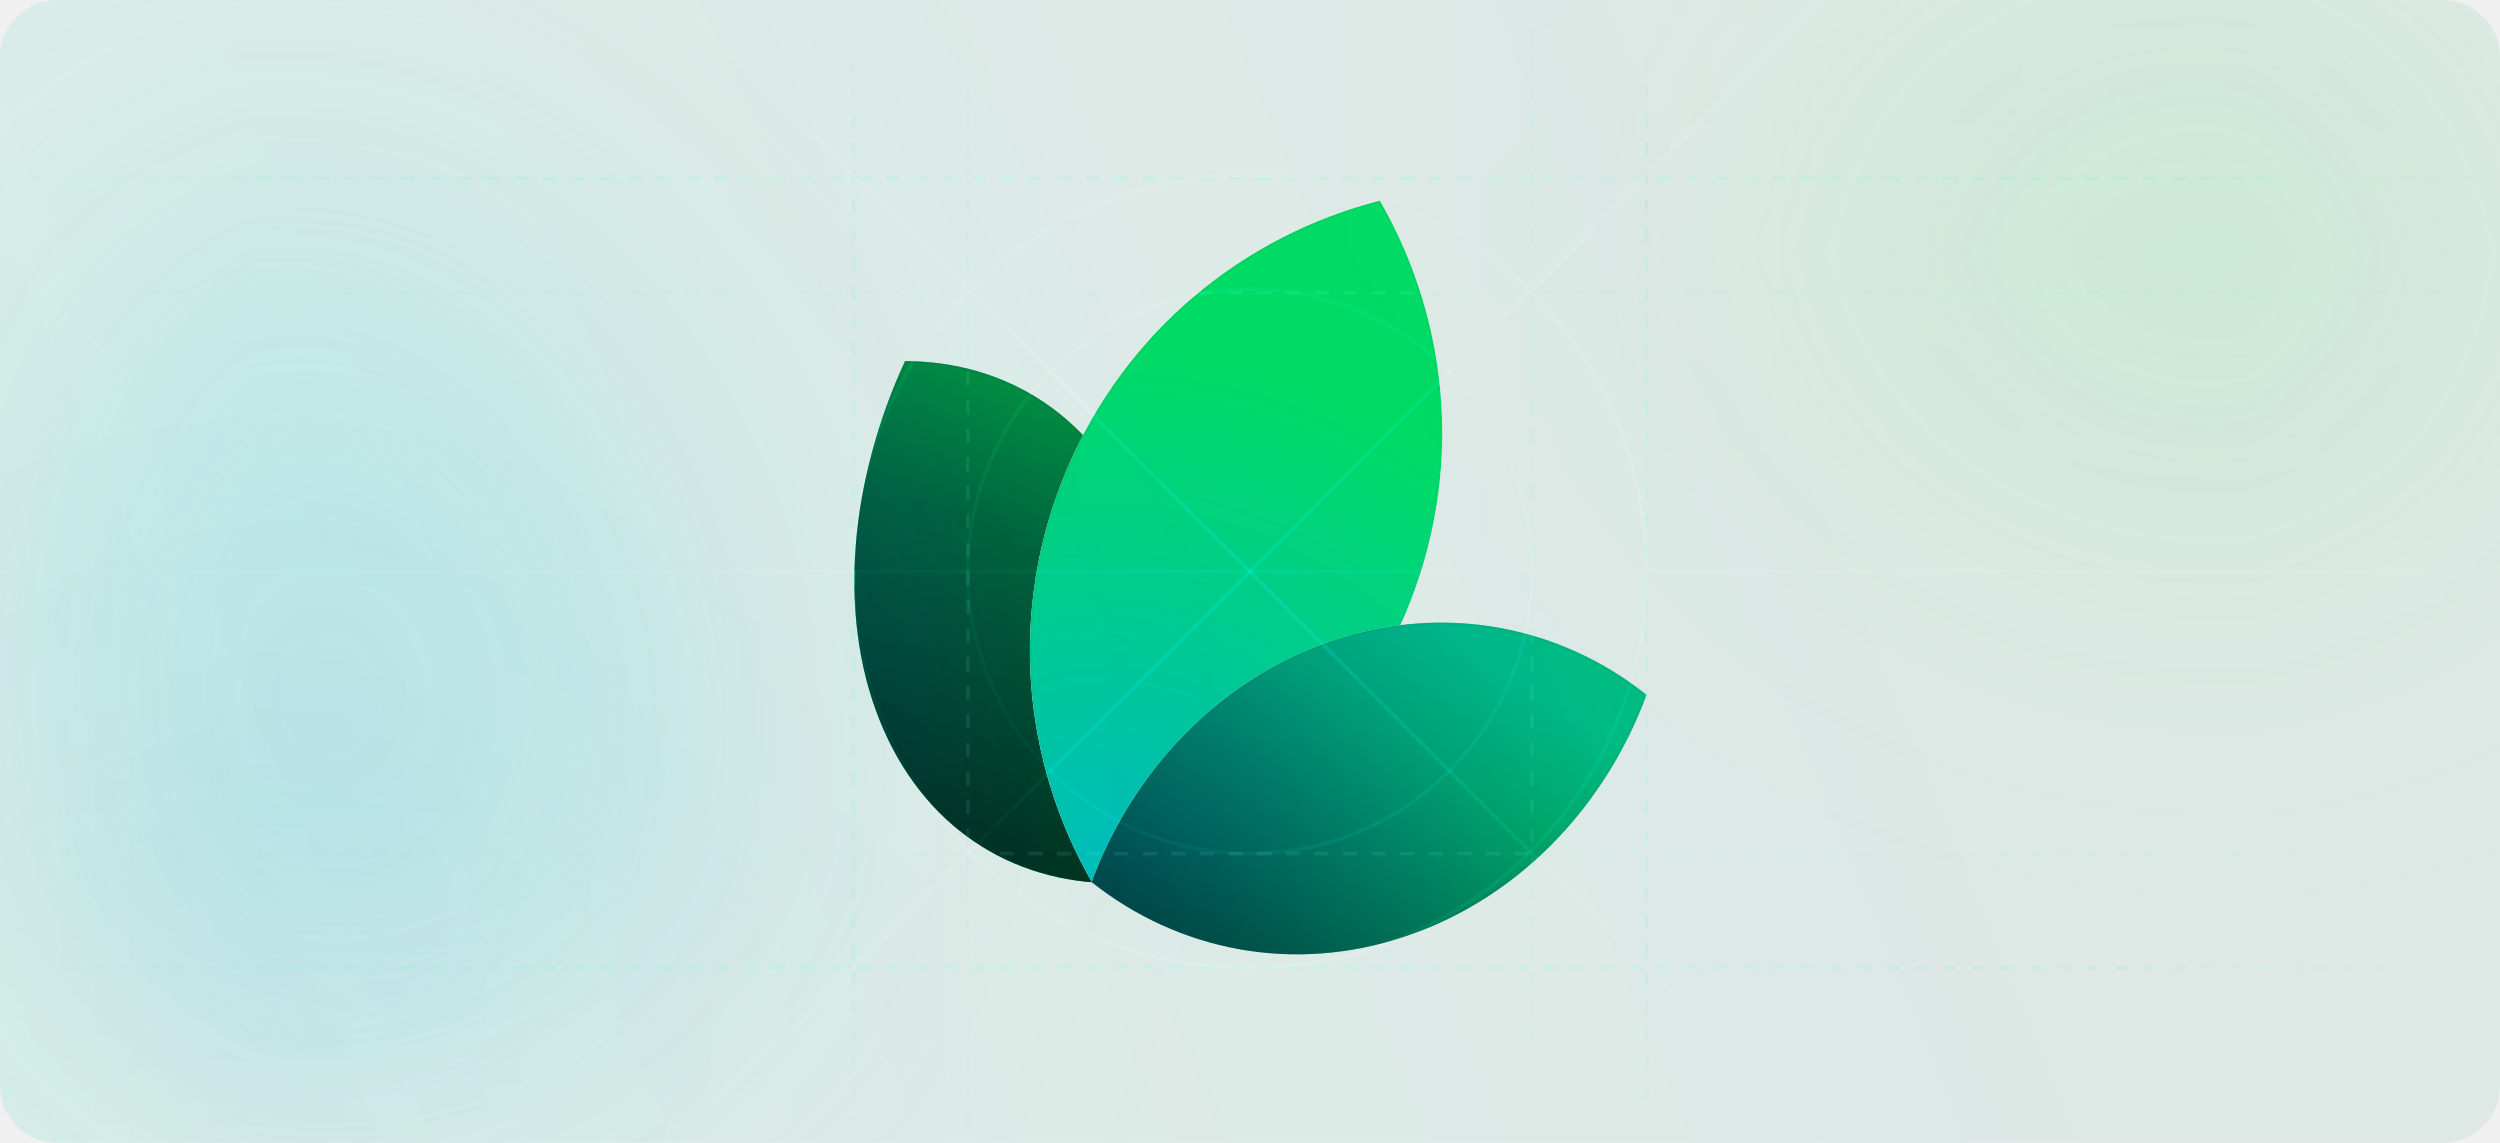
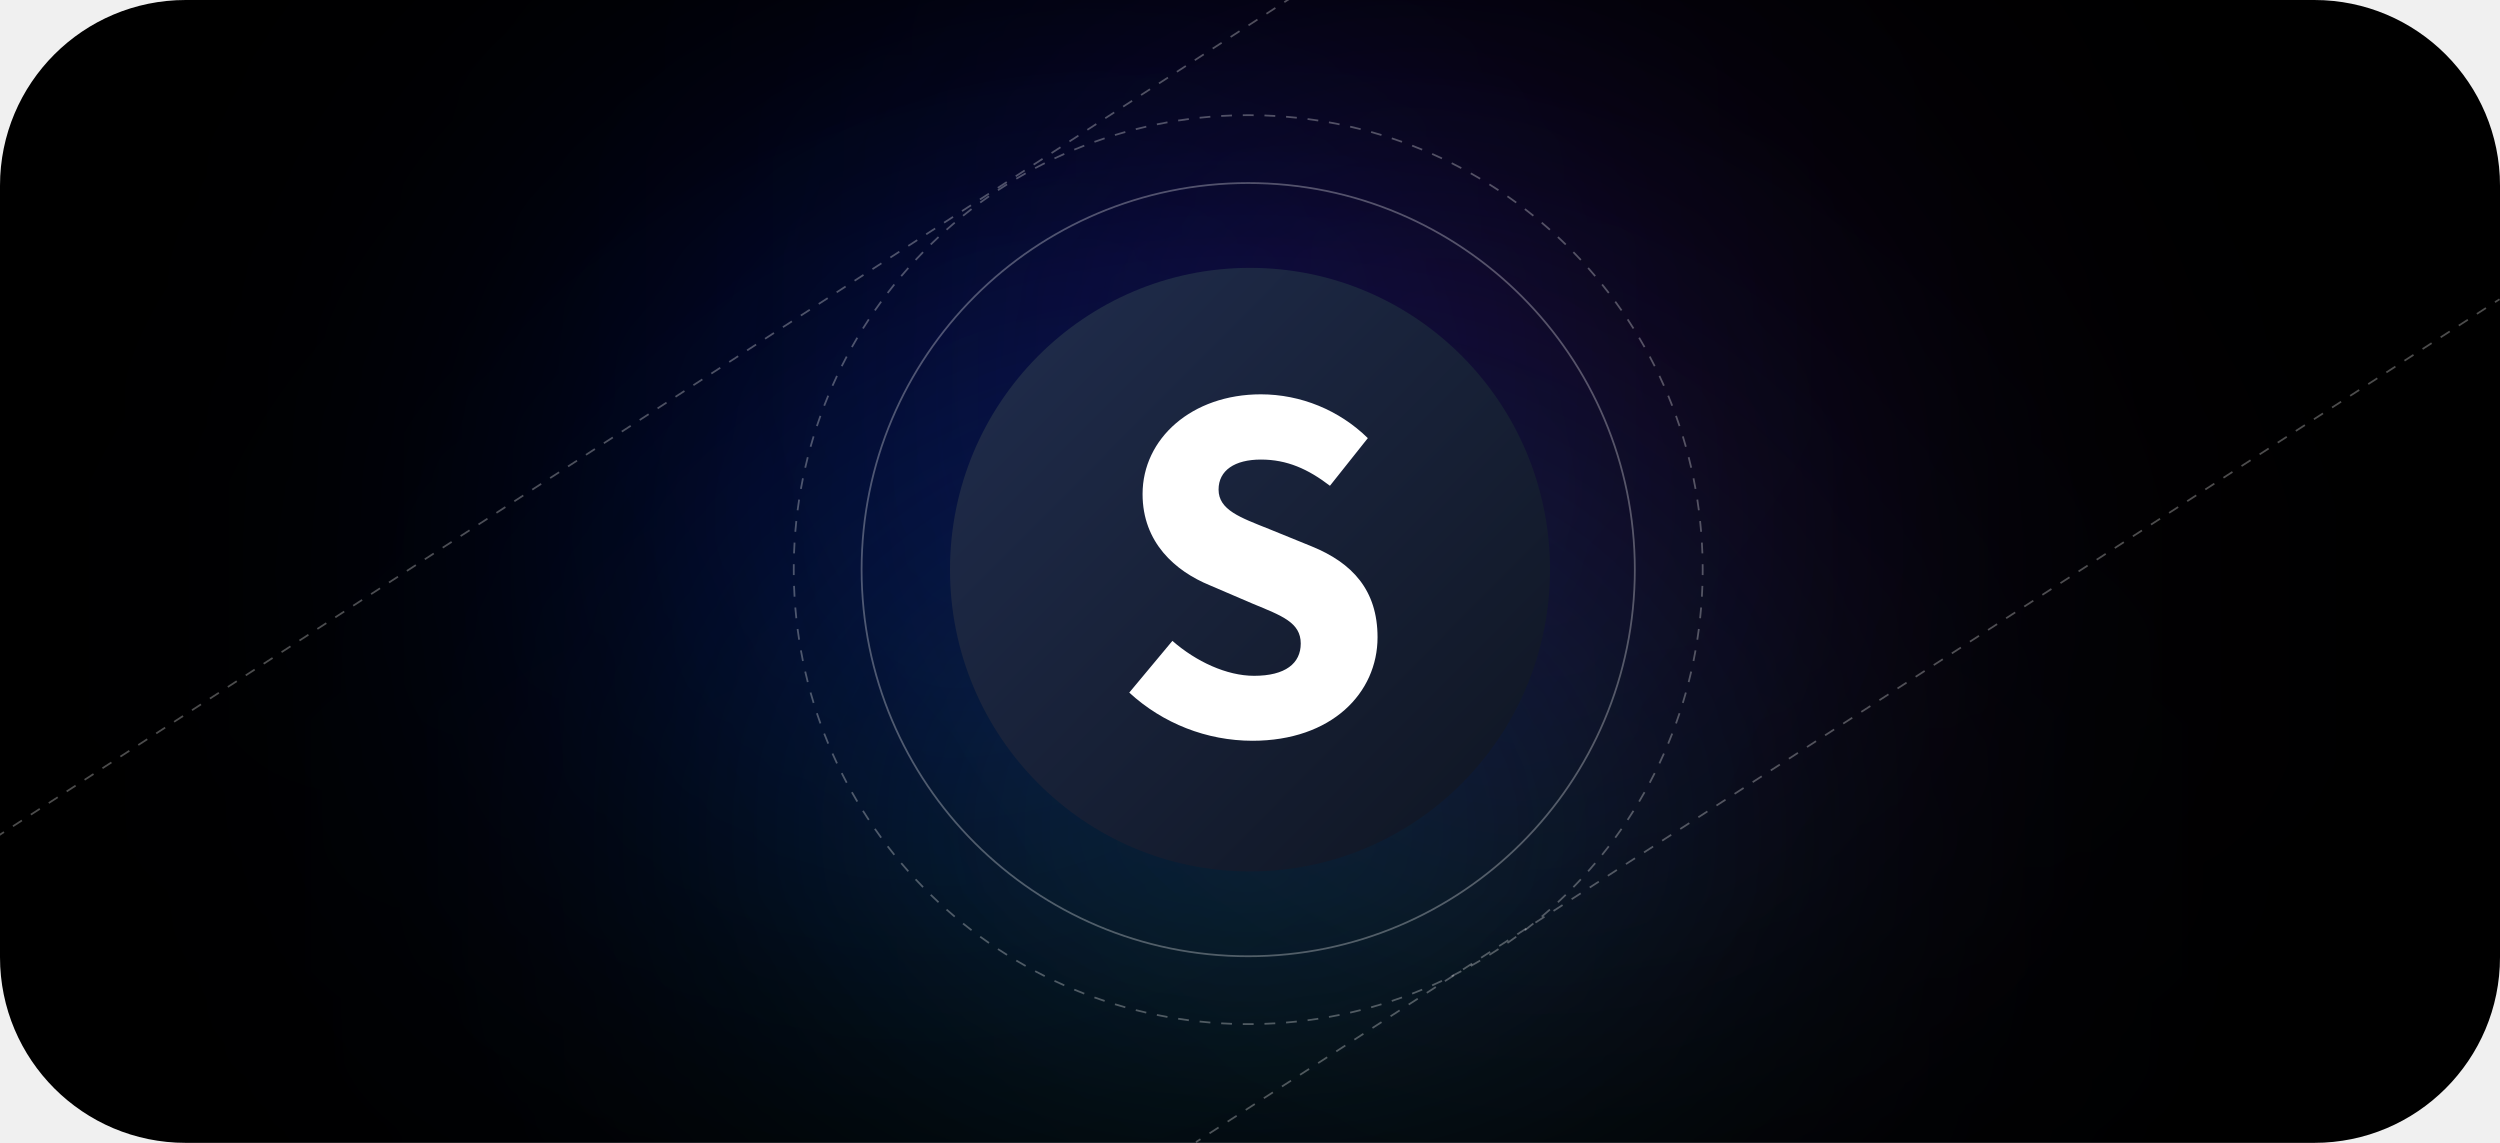
<svg xmlns="http://www.w3.org/2000/svg" width="700" height="320" viewBox="0 0 700 320" fill="none">
-   <g clip-path="url(#clip0_2862_30)">
-     <rect width="700" height="320" rx="16" fill="url(#paint0_linear_2862_30)" />
-     <path d="M311.889 247.3C283.097 247.215 258.226 231.466 246.292 201.629C234.357 171.793 238.02 134.523 253.414 101.112C282.206 101.197 307.077 116.945 319.011 146.782C330.946 176.619 327.283 213.888 311.889 247.3Z" fill="white" />
-     <path d="M311.889 247.3C283.097 247.215 258.226 231.466 246.292 201.629C234.357 171.793 238.02 134.523 253.414 101.112C282.206 101.197 307.077 116.945 319.011 146.782C330.946 176.619 327.283 213.888 311.889 247.3Z" fill="url(#paint1_radial_2862_30)" />
-     <path d="M311.889 247.3C283.097 247.215 258.226 231.466 246.292 201.629C234.357 171.793 238.02 134.523 253.414 101.112C282.206 101.197 307.077 116.945 319.011 146.782C330.946 176.619 327.283 213.888 311.889 247.3Z" fill="black" fill-opacity="0.5" style="mix-blend-mode:hard-light" />
-     <path d="M311.889 247.3C283.097 247.215 258.226 231.466 246.292 201.629C234.357 171.793 238.02 134.523 253.414 101.112C282.206 101.197 307.077 116.945 319.011 146.782C330.946 176.619 327.283 213.888 311.889 247.3Z" fill="url(#paint2_linear_2862_30)" fill-opacity="0.5" style="mix-blend-mode:hard-light" />
-     <path d="M311.72 247.034C283.108 246.887 258.409 231.208 246.538 201.531C234.656 171.825 238.271 134.702 253.583 101.377C282.195 101.524 306.894 117.203 318.765 146.88C330.647 176.586 327.031 213.709 311.72 247.034Z" stroke="url(#paint3_linear_2862_30)" stroke-opacity="0.05" stroke-width="0.531" />
-     <path d="M305.839 247.174C343.92 237.419 377.154 210.619 393.585 171.64C410.017 132.661 405.98 90.199 386.347 56.193C348.266 65.948 315.032 92.749 298.601 131.728C282.169 170.706 286.206 213.168 305.839 247.174Z" fill="white" />
-     <path d="M305.839 247.174C343.92 237.419 377.154 210.619 393.585 171.64C410.017 132.661 405.98 90.199 386.347 56.193C348.266 65.948 315.032 92.749 298.601 131.728C282.169 170.706 286.206 213.168 305.839 247.174Z" fill="url(#paint4_radial_2862_30)" />
-     <path d="M393.341 171.537C376.971 210.369 343.89 237.091 305.969 246.867C286.462 212.959 282.476 170.663 298.845 131.831C315.215 92.998 348.295 66.276 386.217 56.5C405.724 90.408 409.71 132.704 393.341 171.537Z" stroke="url(#paint5_linear_2862_30)" stroke-opacity="0.05" stroke-width="0.531" />
-     <path d="M305.686 246.995C329.749 266.114 361.965 272.832 393.67 262.129C425.376 251.426 449.499 225.691 461.03 194.556C436.967 175.437 404.751 168.719 373.045 179.422C341.34 190.125 317.217 215.86 305.686 246.995Z" fill="white" />
-     <path d="M305.686 246.995C329.749 266.114 361.965 272.832 393.67 262.129C425.376 251.426 449.499 225.691 461.03 194.556C436.967 175.437 404.751 168.719 373.045 179.422C341.34 190.125 317.217 215.86 305.686 246.995Z" fill="url(#paint6_radial_2862_30)" />
-     <path d="M305.686 246.995C329.749 266.114 361.965 272.832 393.67 262.129C425.376 251.426 449.499 225.691 461.03 194.556C436.967 175.437 404.751 168.719 373.045 179.422C341.34 190.125 317.217 215.86 305.686 246.995Z" fill="black" fill-opacity="0.2" style="mix-blend-mode:hard-light" />
-     <path d="M305.686 246.995C329.749 266.114 361.965 272.832 393.67 262.129C425.376 251.426 449.499 225.691 461.03 194.556C436.967 175.437 404.751 168.719 373.045 179.422C341.34 190.125 317.217 215.86 305.686 246.995Z" fill="url(#paint7_linear_2862_30)" fill-opacity="0.5" style="mix-blend-mode:hard-light" />
-     <path d="M393.586 261.878C362.034 272.529 329.98 265.88 306.002 246.907C317.534 215.919 341.57 190.327 373.13 179.673C404.681 169.023 436.735 175.671 460.714 194.644C449.181 225.632 425.145 251.224 393.586 261.878Z" stroke="url(#paint8_linear_2862_30)" stroke-opacity="0.05" stroke-width="0.531" />
-     <g opacity="0.8" filter="url(#filter0_f_2862_30)">
-       <circle cx="660" cy="-60" r="160" fill="#18E244" fill-opacity="0.4" />
-     </g>
-     <g opacity="0.8" filter="url(#filter1_f_2862_30)">
-       <circle cx="20" cy="213" r="160" fill="#18CAE2" fill-opacity="0.33" />
-     </g>
-     <g opacity="0.8" filter="url(#filter2_f_2862_30)">
-       <circle cx="660" cy="480" r="160" fill="#18E2B2" fill-opacity="0.52" />
-     </g>
-     <g opacity="0.8" filter="url(#filter3_f_2862_30)">
-       <circle cx="20" cy="413" r="160" fill="#4018E2" fill-opacity="0.22" />
-     </g>
-     <path opacity="0.2" d="M0 50H700" stroke="url(#paint9_radial_2862_30)" stroke-dasharray="4 4" />
-     <path opacity="0.1" d="M0 82H700" stroke="url(#paint10_radial_2862_30)" stroke-dasharray="4 4" />
-     <path opacity="0.2" d="M239 0L239 320" stroke="url(#paint11_radial_2862_30)" stroke-dasharray="4 4" />
-     <path opacity="0.1" d="M271 0L271 320" stroke="url(#paint12_radial_2862_30)" stroke-dasharray="4 4" />
-     <path opacity="0.2" d="M461 0L461 320" stroke="url(#paint13_radial_2862_30)" stroke-dasharray="4 4" />
-     <path opacity="0.1" d="M429 0L429 320" stroke="url(#paint14_radial_2862_30)" stroke-dasharray="4 4" />
-     <path opacity="0.2" d="M0 271H700" stroke="url(#paint15_radial_2862_30)" stroke-dasharray="4 4" />
-     <path opacity="0.1" d="M0 239H700" stroke="url(#paint16_radial_2862_30)" stroke-dasharray="4 4" />
-     <g style="mix-blend-mode:overlay" opacity="0.1">
-       <path d="M0 160H700" stroke="url(#paint17_linear_2862_30)" />
-     </g>
-     <g style="mix-blend-mode:overlay" opacity="0.2">
-       <path d="M511 -1L189 321" stroke="url(#paint18_linear_2862_30)" />
-     </g>
-     <g style="mix-blend-mode:overlay" opacity="0.2">
-       <path d="M511 321L189 -1" stroke="url(#paint19_linear_2862_30)" />
-     </g>
-     <g style="mix-blend-mode:overlay" opacity="0.1">
-       <circle cx="350" cy="160" r="111" stroke="white" />
-     </g>
-     <g style="mix-blend-mode:overlay" opacity="0.1">
-       <circle cx="350" cy="160" r="79" stroke="white" />
-     </g>
+   <path d="M0 52C0 23.281 23.281 -3.8147e-06 52 -3.8147e-06H648C676.719 -3.8147e-06 700 23.281 700 52V268C700 296.719 676.719 320 648 320H52C23.281 320 0 296.719 0 268V52Z" fill="black" />
+   <rect width="31" height="31" transform="translate(400.466 148)" fill="white" />
+   <g filter="url(#filter0_f_205_19)">
+     <path d="M379.207 50.011C404.552 80.286 383.232 139.878 331.586 183.114C279.941 226.35 217.527 236.857 192.182 206.582C166.837 176.307 188.158 116.714 239.803 73.478C291.449 30.242 353.862 19.736 379.207 50.011Z" fill="#0029FF" fill-opacity="0.38" />
  </g>
+   <g filter="url(#filter1_f_205_19)">
+     <path d="M345.616 17.787C381.621 -3.344 440.031 29.316 476.079 90.736C512.127 152.156 512.162 219.077 476.157 240.209C440.152 261.34 381.742 228.68 345.694 167.26C309.646 105.84 309.611 38.919 345.616 17.787Z" fill="#531A9C" fill-opacity="0.34" />
+   </g>
+   <g filter="url(#filter2_f_205_19)">
+     <path d="M471.149 238.464C470.774 278.012 415.78 309.552 348.317 308.911C280.854 308.271 226.469 275.692 226.844 236.145C227.22 196.597 282.214 165.057 349.677 165.698C417.14 166.338 471.525 198.917 471.149 238.464Z" fill="#1EA0B1" fill-opacity="0.32" />
+   </g>
+   <g clip-path="url(#clip0_205_19)">
+     <path d="M434 159.5C434 112.832 396.392 75 350 75C303.608 75 266 112.832 266 159.5C266 206.168 303.608 244 350 244C396.392 244 434 206.168 434 159.5Z" fill="url(#paint0_linear_205_19)" />
+     <path d="M316.192 193.928L328.272 179.442C334.896 185.236 343.472 189.228 351.136 189.228C359.904 189.228 364.208 185.751 364.208 180.182C364.208 174.292 358.912 172.408 350.784 169.044L338.704 163.862C329.104 159.918 319.92 151.935 319.92 138.335C319.92 122.803 333.696 110.41 353.056 110.41C364.24 110.43 374.976 114.829 382.992 122.674L372.384 136.017C366.24 131.333 360.4 128.678 353.056 128.678C345.712 128.678 341.2 131.72 341.2 137.079C341.2 142.809 347.28 144.902 355.408 148.153L367.264 152.981C378.624 157.601 385.712 165.214 385.712 178.444C385.712 193.992 372.912 207.416 350.656 207.416C337.899 207.396 325.608 202.586 316.192 193.928Z" fill="white" />
+   </g>
+   <path fill-rule="evenodd" clip-rule="evenodd" d="M476.991 161.024C476.997 160.517 477 160.009 477 159.5C477 158.991 476.997 158.483 476.991 157.976L476.491 157.982C476.497 158.487 476.5 158.993 476.5 159.5C476.5 160.007 476.497 160.513 476.491 161.018L476.991 161.024ZM476.92 164.059L476.42 164.042C476.385 165.05 476.338 166.056 476.279 167.058L476.778 167.088C476.837 166.081 476.884 165.072 476.92 164.059ZM476.564 170.118L476.066 170.077C475.983 171.082 475.888 172.083 475.782 173.082L476.28 173.134C476.386 172.132 476.481 171.127 476.564 170.118ZM475.922 176.153L475.427 176.088C475.296 177.087 475.154 178.083 475.001 179.075L475.495 179.151C475.649 178.155 475.791 177.156 475.922 176.153ZM474.994 182.15L474.502 182.062C474.324 183.053 474.135 184.041 473.934 185.025L474.424 185.125C474.626 184.137 474.816 183.146 474.994 182.15ZM473.781 188.096L473.293 187.984C473.068 188.966 472.832 189.945 472.584 190.918L473.069 191.041C473.317 190.064 473.555 189.082 473.781 188.096ZM472.284 193.977L471.802 193.842C471.53 194.813 471.247 195.778 470.953 196.74L471.431 196.886C471.727 195.921 472.011 194.951 472.284 193.977ZM470.507 199.779L470.032 199.621C469.714 200.578 469.385 201.53 469.045 202.476L469.515 202.645C469.857 201.695 470.187 200.74 470.507 199.779ZM468.453 205.49L467.987 205.309C467.623 206.25 467.249 207.185 466.863 208.114L467.325 208.305C467.712 207.372 468.088 206.434 468.453 205.49ZM466.129 211.096L465.672 210.893C465.263 211.815 464.844 212.731 464.415 213.641L464.867 213.854C465.298 212.941 465.719 212.021 466.129 211.096ZM463.539 216.584L463.092 216.36C462.64 217.261 462.177 218.156 461.705 219.045L462.146 219.279C462.621 218.387 463.085 217.489 463.539 216.584ZM460.689 221.942L460.253 221.697C459.759 222.575 459.254 223.447 458.74 224.313L459.17 224.568C459.686 223.7 460.193 222.824 460.689 221.942ZM457.587 227.158L457.164 226.893C456.628 227.747 456.083 228.594 455.527 229.434L455.945 229.71C456.502 228.866 457.05 228.016 457.587 227.158ZM454.241 232.221L453.831 231.936C453.255 232.763 452.67 233.584 452.075 234.397L452.479 234.692C453.076 233.876 453.663 233.052 454.241 232.221ZM450.658 237.12L450.262 236.815C449.648 237.614 449.024 238.406 448.392 239.19L448.781 239.504C449.416 238.717 450.042 237.922 450.658 237.12ZM446.848 241.843L446.466 241.52C445.815 242.289 445.154 243.051 444.485 243.804L444.859 244.136C445.531 243.38 446.194 242.615 446.848 241.843ZM442.817 246.381L442.451 246.04C441.765 246.777 441.069 247.507 440.365 248.228L440.723 248.577C441.429 247.853 442.128 247.121 442.817 246.381ZM438.577 250.723L438.228 250.365C437.507 251.069 436.777 251.765 436.04 252.451L436.381 252.817C437.121 252.128 437.853 251.429 438.577 250.723ZM434.136 254.859L433.804 254.485C433.051 255.154 432.289 255.815 431.52 256.466L431.843 256.847C432.615 256.194 433.38 255.531 434.136 254.859ZM429.504 258.781L429.19 258.392C428.406 259.024 427.615 259.648 426.815 260.262L427.12 260.658C427.922 260.042 428.717 259.416 429.504 258.781ZM424.692 262.479L424.397 262.075C423.584 262.67 422.763 263.255 421.936 263.831L422.221 264.241C423.052 263.663 423.876 263.076 424.692 262.479ZM419.71 265.945L419.434 265.527C418.594 266.083 417.747 266.628 416.893 267.164L417.158 267.587C418.016 267.05 418.866 266.502 419.71 265.945ZM414.568 269.169L414.313 268.74C413.447 269.254 412.575 269.759 411.697 270.253L411.942 270.689C412.824 270.193 413.7 269.686 414.568 269.169ZM409.279 272.146L409.045 271.705C408.156 272.177 407.261 272.64 406.36 273.092L406.584 273.539C407.489 273.085 408.387 272.621 409.279 272.146ZM403.854 274.867L403.641 274.415C402.731 274.844 401.815 275.263 400.893 275.672L401.096 276.129C402.021 275.719 402.941 275.298 403.854 274.867ZM398.305 277.325L398.114 276.863C397.185 277.249 396.25 277.623 395.309 277.987L395.49 278.453C396.434 278.088 397.372 277.712 398.305 277.325ZM392.645 279.515L392.476 279.045C391.53 279.385 390.578 279.714 389.621 280.032L389.779 280.507C390.74 280.187 391.695 279.857 392.645 279.515ZM386.886 281.431L386.74 280.953C385.778 281.247 384.812 281.531 383.842 281.802L383.977 282.284C384.951 282.011 385.921 281.727 386.886 281.431ZM381.041 283.069L380.918 282.584C379.944 282.832 378.966 283.068 377.984 283.293L378.096 283.781C379.082 283.555 380.064 283.317 381.041 283.069ZM375.125 284.424L375.025 283.934C374.041 284.135 373.053 284.324 372.062 284.502L372.15 284.994C373.145 284.816 374.137 284.626 375.125 284.424ZM369.151 285.495L369.075 285.001C368.083 285.154 367.087 285.296 366.088 285.427L366.153 285.922C367.156 285.791 368.155 285.649 369.151 285.495ZM363.134 286.28L363.081 285.782C362.083 285.888 361.082 285.983 360.077 286.066L360.118 286.564C361.127 286.481 362.132 286.386 363.134 286.28ZM357.087 286.778L357.058 286.279C356.056 286.338 355.05 286.385 354.042 286.42L354.059 286.92C355.072 286.884 356.081 286.837 357.087 286.778ZM351.024 286.991L351.018 286.491C350.513 286.497 350.007 286.5 349.5 286.5C348.993 286.5 348.487 286.497 347.982 286.491L347.976 286.991C348.483 286.997 348.991 287 349.5 287C350.009 287 350.517 286.997 351.024 286.991ZM344.941 286.92L344.958 286.42C343.95 286.385 342.944 286.338 341.942 286.279L341.912 286.778C342.919 286.837 343.928 286.884 344.941 286.92ZM338.882 286.564L338.923 286.066C337.918 285.983 336.917 285.888 335.918 285.782L335.866 286.28C336.868 286.386 337.873 286.481 338.882 286.564ZM332.847 285.922L332.912 285.427C331.913 285.296 330.917 285.154 329.925 285.001L329.849 285.495C330.845 285.649 331.844 285.791 332.847 285.922ZM326.85 284.994L326.938 284.502C325.947 284.324 324.959 284.135 323.975 283.934L323.875 284.424C324.863 284.626 325.854 284.816 326.85 284.994ZM320.904 283.781L321.016 283.293C320.034 283.068 319.055 282.832 318.082 282.584L317.959 283.069C318.936 283.317 319.918 283.555 320.904 283.781ZM315.023 282.284L315.158 281.802C314.188 281.53 313.222 281.247 312.26 280.953L312.114 281.431C313.079 281.727 314.049 282.011 315.023 282.284ZM309.221 280.507L309.379 280.032C308.422 279.714 307.47 279.385 306.524 279.045L306.355 279.515C307.305 279.857 308.26 280.187 309.221 280.507ZM303.51 278.453L303.691 277.987C302.75 277.623 301.815 277.249 300.886 276.863L300.695 277.325C301.628 277.712 302.566 278.088 303.51 278.453ZM297.904 276.129L298.107 275.672C297.185 275.263 296.269 274.844 295.359 274.415L295.146 274.867C296.059 275.298 296.979 275.719 297.904 276.129ZM292.416 273.539L292.64 273.092C291.739 272.64 290.844 272.177 289.955 271.705L289.721 272.146C290.613 272.621 291.511 273.085 292.416 273.539ZM287.058 270.689L287.303 270.253C286.425 269.759 285.553 269.254 284.687 268.74L284.432 269.17C285.3 269.686 286.176 270.193 287.058 270.689ZM281.842 267.588L282.107 267.164C281.253 266.628 280.406 266.083 279.566 265.527L279.29 265.945C280.134 266.502 280.984 267.05 281.842 267.588ZM276.779 264.241L277.064 263.831C276.237 263.255 275.416 262.67 274.603 262.075L274.308 262.479C275.124 263.076 275.948 263.663 276.779 264.241ZM271.88 260.658L272.185 260.262C271.386 259.648 270.594 259.024 269.81 258.392L269.496 258.781C270.283 259.416 271.078 260.042 271.88 260.658ZM267.157 256.848L267.48 256.466C266.711 255.815 265.949 255.154 265.196 254.485L264.864 254.859C265.62 255.531 266.385 256.194 267.157 256.848ZM262.619 252.817L262.96 252.451C262.223 251.765 261.493 251.069 260.773 250.365L260.423 250.723C261.147 251.429 261.879 252.128 262.619 252.817ZM258.277 248.577L258.635 248.228C257.931 247.507 257.236 246.777 256.549 246.04L256.183 246.381C256.872 247.121 257.571 247.853 258.277 248.577ZM254.141 244.136L254.515 243.804C253.846 243.051 253.185 242.289 252.534 241.52L252.153 241.843C252.806 242.615 253.469 243.38 254.141 244.136ZM250.219 239.504L250.608 239.19C249.976 238.406 249.352 237.615 248.738 236.815L248.342 237.12C248.958 237.922 249.584 238.717 250.219 239.504ZM246.521 234.692L246.925 234.397C246.33 233.584 245.745 232.763 245.169 231.936L244.759 232.221C245.337 233.052 245.924 233.876 246.521 234.692ZM243.055 229.71L243.473 229.434C242.917 228.594 242.372 227.747 241.836 226.893L241.413 227.158C241.95 228.016 242.498 228.866 243.055 229.71ZM239.831 224.568L240.26 224.313C239.746 223.447 239.241 222.575 238.747 221.697L238.311 221.942C238.807 222.824 239.314 223.7 239.831 224.568ZM236.854 219.279L237.295 219.045C236.823 218.156 236.36 217.261 235.908 216.36L235.461 216.584C235.915 217.489 236.379 218.387 236.854 219.279ZM234.133 213.854L234.585 213.641C234.156 212.731 233.737 211.815 233.328 210.893L232.871 211.096C233.281 212.021 233.702 212.941 234.133 213.854ZM231.675 208.305L232.137 208.114C231.751 207.185 231.377 206.25 231.013 205.309L230.547 205.49C230.912 206.434 231.288 207.372 231.675 208.305ZM229.485 202.645L229.955 202.476C229.615 201.53 229.286 200.578 228.968 199.621L228.493 199.779C228.813 200.74 229.143 201.695 229.485 202.645ZM227.569 196.886L228.047 196.74C227.753 195.778 227.47 194.812 227.198 193.842L226.716 193.977C226.989 194.951 227.273 195.921 227.569 196.886ZM225.931 191.041L226.416 190.918C226.168 189.944 225.932 188.966 225.707 187.984L225.219 188.096C225.445 189.082 225.683 190.064 225.931 191.041ZM224.576 185.125L225.066 185.025C224.865 184.041 224.676 183.053 224.498 182.062L224.006 182.15C224.184 183.145 224.374 184.137 224.576 185.125ZM223.505 179.151L223.999 179.075C223.846 178.083 223.704 177.087 223.573 176.088L223.078 176.153C223.209 177.156 223.351 178.155 223.505 179.151ZM222.72 173.134L223.218 173.081C223.112 172.083 223.017 171.082 222.934 170.077L222.436 170.118C222.519 171.127 222.614 172.132 222.72 173.134ZM222.222 167.087L222.721 167.058C222.662 166.056 222.615 165.05 222.58 164.042L222.08 164.059C222.116 165.072 222.163 166.081 222.222 167.087ZM222.009 161.024C222.003 160.517 222 160.009 222 159.5C222 158.991 222.003 158.483 222.009 157.976L222.509 157.982C222.503 158.487 222.5 158.993 222.5 159.5C222.5 160.007 222.503 160.513 222.509 161.018L222.009 161.024ZM222.08 154.941L222.58 154.958C222.615 153.95 222.662 152.944 222.721 151.942L222.222 151.912C222.163 152.919 222.116 153.928 222.08 154.941ZM222.436 148.882L222.934 148.923C223.017 147.918 223.112 146.917 223.218 145.918L222.72 145.866C222.614 146.868 222.519 147.873 222.436 148.882ZM223.078 142.847L223.573 142.912C223.704 141.913 223.846 140.917 223.999 139.925L223.505 139.849C223.351 140.845 223.209 141.844 223.078 142.847ZM224.006 136.85L224.498 136.938C224.676 135.947 224.865 134.959 225.066 133.975L224.576 133.875C224.374 134.863 224.184 135.854 224.006 136.85ZM225.219 130.904L225.707 131.016C225.932 130.034 226.168 129.056 226.416 128.082L225.931 127.959C225.683 128.936 225.445 129.918 225.219 130.904ZM226.716 125.023L227.198 125.158C227.47 124.188 227.753 123.222 228.047 122.26L227.569 122.114C227.273 123.079 226.989 124.049 226.716 125.023ZM228.493 119.221L228.968 119.379C229.286 118.422 229.615 117.47 229.955 116.524L229.485 116.355C229.143 117.305 228.813 118.26 228.493 119.221ZM230.547 113.51L231.013 113.691C231.377 112.75 231.751 111.815 232.137 110.886L231.675 110.695C231.288 111.628 230.912 112.566 230.547 113.51ZM232.871 107.904L233.328 108.107C233.737 107.185 234.156 106.269 234.585 105.359L234.133 105.146C233.702 106.059 233.281 106.979 232.871 107.904ZM235.461 102.416L235.908 102.64C236.36 101.739 236.823 100.844 237.295 99.955L236.854 99.721C236.379 100.613 235.915 101.511 235.461 102.416ZM238.311 97.058L238.747 97.303C239.241 96.425 239.746 95.553 240.26 94.687L239.83 94.432C239.314 95.3 238.807 96.176 238.311 97.058ZM241.413 91.842L241.836 92.107C242.372 91.253 242.917 90.406 243.473 89.566L243.055 89.29C242.498 90.134 241.95 90.984 241.413 91.842ZM244.759 86.779L245.169 87.064C245.745 86.237 246.33 85.416 246.925 84.603L246.521 84.308C245.924 85.124 245.337 85.948 244.759 86.779ZM248.342 81.88L248.738 82.185C249.352 81.385 249.976 80.594 250.608 79.81L250.219 79.496C249.584 80.283 248.958 81.078 248.342 81.88ZM252.152 77.157L252.534 77.48C253.185 76.711 253.846 75.95 254.515 75.196L254.141 74.864C253.469 75.62 252.806 76.385 252.152 77.157ZM256.183 72.619L256.549 72.96C257.235 72.223 257.931 71.493 258.635 70.772L258.277 70.423C257.571 71.147 256.872 71.879 256.183 72.619ZM260.423 68.277L260.772 68.635C261.493 67.931 262.223 67.236 262.96 66.549L262.619 66.183C261.879 66.872 261.147 67.571 260.423 68.277ZM264.864 64.141L265.196 64.515C265.949 63.846 266.711 63.185 267.48 62.534L267.157 62.153C266.385 62.806 265.62 63.469 264.864 64.141ZM269.496 60.219L269.81 60.608C270.594 59.976 271.385 59.352 272.185 58.738L271.88 58.342C271.078 58.958 270.283 59.584 269.496 60.219ZM274.308 56.521L274.603 56.925C275.416 56.33 276.237 55.745 277.064 55.169L276.779 54.759C275.948 55.337 275.124 55.924 274.308 56.521ZM279.29 53.056L279.566 53.473C280.406 52.917 281.253 52.372 282.107 51.836L281.842 51.413C280.984 51.95 280.134 52.498 279.29 53.056ZM284.432 49.831L284.687 50.26C285.553 49.746 286.425 49.241 287.303 48.747L287.058 48.311C286.176 48.807 285.3 49.314 284.432 49.831ZM289.721 46.854L289.955 47.295C290.844 46.823 291.739 46.36 292.64 45.908L292.416 45.462C291.511 45.915 290.613 46.38 289.721 46.854ZM295.146 44.133L295.359 44.585C296.269 44.156 297.185 43.737 298.107 43.328L297.904 42.871C296.979 43.281 296.059 43.702 295.146 44.133ZM300.695 41.675L300.886 42.137C301.815 41.751 302.75 41.377 303.691 41.013L303.51 40.547C302.566 40.912 301.628 41.288 300.695 41.675ZM306.355 39.485L306.524 39.956C307.47 39.615 308.422 39.286 309.379 38.968L309.221 38.493C308.26 38.813 307.305 39.143 306.355 39.485ZM312.114 37.569L312.26 38.047C313.222 37.753 314.188 37.469 315.158 37.197L315.023 36.716C314.049 36.989 313.079 37.273 312.114 37.569ZM317.959 35.931L318.082 36.416C319.056 36.168 320.034 35.932 321.016 35.707L320.904 35.219C319.918 35.445 318.936 35.683 317.959 35.931ZM323.875 34.576L323.975 35.066C324.959 34.865 325.947 34.676 326.938 34.498L326.85 34.006C325.855 34.184 324.863 34.374 323.875 34.576ZM329.849 33.505L329.925 33.999C330.917 33.846 331.913 33.704 332.912 33.574L332.847 33.078C331.844 33.209 330.845 33.351 329.849 33.505ZM335.866 32.72L335.919 33.218C336.917 33.111 337.918 33.017 338.923 32.934L338.882 32.436C337.873 32.519 336.868 32.614 335.866 32.72ZM341.913 32.222L341.942 32.721C342.944 32.662 343.95 32.615 344.958 32.58L344.941 32.08C343.928 32.116 342.919 32.163 341.913 32.222ZM347.976 32.009L347.982 32.509C348.487 32.503 348.993 32.5 349.5 32.5C350.007 32.5 350.513 32.503 351.018 32.509L351.024 32.009C350.517 32.003 350.009 32 349.5 32C348.991 32 348.483 32.003 347.976 32.009ZM354.059 32.08L354.042 32.58C355.05 32.615 356.056 32.662 357.058 32.721L357.088 32.222C356.081 32.163 355.072 32.116 354.059 32.08ZM360.118 32.436L360.077 32.934C361.082 33.017 362.083 33.111 363.082 33.218L363.134 32.721C362.132 32.614 361.127 32.519 360.118 32.436ZM366.153 33.078L366.088 33.574C367.087 33.704 368.083 33.846 369.075 33.999L369.151 33.505C368.155 33.351 367.156 33.209 366.153 33.078ZM372.15 34.006L372.062 34.498C373.053 34.676 374.041 34.865 375.025 35.066L375.125 34.576C374.137 34.374 373.146 34.184 372.15 34.006ZM378.096 35.219L377.984 35.707C378.966 35.932 379.945 36.168 380.918 36.416L381.041 35.931C380.064 35.683 379.082 35.445 378.096 35.219ZM383.977 36.716L383.842 37.197C384.812 37.469 385.778 37.753 386.74 38.047L386.886 37.569C385.921 37.273 384.951 36.989 383.977 36.716ZM389.779 38.493L389.621 38.968C390.578 39.286 391.53 39.615 392.476 39.956L392.645 39.485C391.695 39.143 390.74 38.813 389.779 38.493ZM395.49 40.547L395.309 41.013C396.25 41.377 397.185 41.751 398.114 42.137L398.305 41.675C397.372 41.288 396.434 40.912 395.49 40.547ZM401.096 42.871L400.893 43.328C401.815 43.737 402.731 44.156 403.641 44.585L403.854 44.133C402.941 43.702 402.021 43.281 401.096 42.871ZM406.584 45.461L406.36 45.908C407.261 46.36 408.156 46.823 409.045 47.295L409.279 46.854C408.387 46.379 407.489 45.915 406.584 45.461ZM411.942 48.311L411.697 48.747C412.575 49.241 413.447 49.746 414.313 50.26L414.568 49.831C413.7 49.314 412.824 48.807 411.942 48.311ZM417.158 51.413L416.893 51.836C417.747 52.372 418.594 52.917 419.434 53.473L419.71 53.056C418.866 52.498 418.016 51.95 417.158 51.413ZM422.221 54.759L421.936 55.169C422.763 55.745 423.584 56.33 424.397 56.925L424.692 56.521C423.876 55.924 423.052 55.337 422.221 54.759ZM427.12 58.342L426.815 58.738C427.614 59.352 428.406 59.976 429.19 60.608L429.504 60.219C428.717 59.584 427.922 58.958 427.12 58.342ZM431.843 62.153L431.52 62.534C432.289 63.185 433.051 63.846 433.804 64.515L434.136 64.141C433.38 63.469 432.615 62.806 431.843 62.153ZM436.381 66.183L436.04 66.549C436.777 67.236 437.507 67.931 438.227 68.635L438.577 68.277C437.853 67.57 437.121 66.872 436.381 66.183ZM440.723 70.423L440.365 70.772C441.069 71.493 441.764 72.223 442.451 72.96L442.817 72.619C442.128 71.879 441.429 71.147 440.723 70.423ZM444.859 74.864L444.485 75.196C445.154 75.949 445.815 76.711 446.466 77.48L446.847 77.157C446.194 76.385 445.531 75.62 444.859 74.864ZM448.781 79.496L448.392 79.81C449.024 80.594 449.648 81.385 450.262 82.185L450.658 81.88C450.042 81.078 449.416 80.283 448.781 79.496ZM452.479 84.308L452.075 84.603C452.67 85.416 453.255 86.237 453.831 87.064L454.241 86.778C453.663 85.948 453.076 85.124 452.479 84.308ZM455.945 89.29L455.527 89.566C456.083 90.406 456.628 91.253 457.164 92.107L457.587 91.842C457.05 90.984 456.502 90.134 455.945 89.29ZM459.169 94.431L458.74 94.687C459.254 95.552 459.759 96.425 460.253 97.303L460.689 97.058C460.193 96.176 459.686 95.3 459.169 94.431ZM462.146 99.721L461.705 99.955C462.177 100.844 462.64 101.739 463.092 102.64L463.539 102.416C463.085 101.511 462.621 100.613 462.146 99.721ZM464.867 105.146L464.415 105.359C464.844 106.269 465.263 107.185 465.672 108.107L466.129 107.904C465.719 106.979 465.298 106.059 464.867 105.146ZM467.325 110.695L466.863 110.886C467.249 111.815 467.623 112.75 467.987 113.691L468.453 113.51C468.088 112.566 467.712 111.628 467.325 110.695ZM469.515 116.355L469.045 116.524C469.385 117.47 469.714 118.422 470.032 119.379L470.507 119.221C470.187 118.26 469.857 117.305 469.515 116.355ZM471.431 122.114L470.953 122.26C471.247 123.222 471.531 124.188 471.802 125.158L472.284 125.023C472.011 124.049 471.727 123.079 471.431 122.114ZM473.069 127.959L472.584 128.082C472.832 129.056 473.068 130.034 473.293 131.016L473.781 130.904C473.555 129.918 473.317 128.936 473.069 127.959ZM474.424 133.875L473.934 133.975C474.135 134.959 474.324 135.947 474.502 136.938L474.994 136.85C474.816 135.855 474.626 134.863 474.424 133.875ZM475.495 139.849L475.001 139.925C475.154 140.917 475.296 141.913 475.427 142.912L475.922 142.847C475.791 141.844 475.649 140.845 475.495 139.849ZM476.28 145.866L475.782 145.919C475.888 146.917 475.983 147.918 476.066 148.923L476.564 148.882C476.481 147.873 476.386 146.868 476.28 145.866ZM476.778 151.913L476.279 151.942C476.338 152.944 476.385 153.95 476.42 154.958L476.92 154.941C476.884 153.928 476.837 152.919 476.778 151.913Z" fill="white" fill-opacity="0.3" />
+   <path fill-rule="evenodd" clip-rule="evenodd" d="M349.5 267.5C409.147 267.5 457.5 219.147 457.5 159.5C457.5 99.853 409.147 51.5 349.5 51.5C289.853 51.5 241.5 99.853 241.5 159.5C241.5 219.147 289.853 267.5 349.5 267.5ZM349.5 268C409.423 268 458 219.423 458 159.5C458 99.577 409.423 51 349.5 51C289.577 51 241 99.577 241 159.5C241 219.423 289.577 268 349.5 268Z" fill="white" fill-opacity="0.3" />
+   <path fill-rule="evenodd" clip-rule="evenodd" d="M336.267 319.18L335 320L334.729 319.58L335.996 318.761L336.267 319.18ZM341.337 315.903L338.802 317.542L338.531 317.122L341.065 315.483L341.337 315.903ZM346.406 312.625L343.872 314.264L343.6 313.844L346.135 312.205L346.406 312.625ZM351.476 309.347L348.941 310.986L348.669 310.566L351.204 308.927L351.476 309.347ZM356.545 306.069L354.01 307.708L353.739 307.288L356.274 305.649L356.545 306.069ZM361.615 302.792L359.08 304.43L358.808 304.011L361.343 302.372L361.615 302.792ZM366.684 299.514L364.149 301.153L363.878 300.733L366.413 299.094L366.684 299.514ZM371.753 296.236L369.219 297.875L368.947 297.455L371.482 295.816L371.753 296.236ZM376.823 292.958L374.288 294.597L374.017 294.177L376.551 292.538L376.823 292.958ZM381.892 289.68L379.358 291.319L379.086 290.899L381.621 289.261L381.892 289.68ZM386.962 286.403L384.427 288.042L384.156 287.622L386.69 285.983L386.962 286.403ZM392.031 283.125L389.497 284.764L389.225 284.344L391.76 282.705L392.031 283.125ZM397.101 279.847L394.566 281.486L394.294 281.066L396.829 279.427L397.101 279.847ZM402.17 276.569L399.635 278.208L399.364 277.788L401.899 276.15L402.17 276.569ZM407.24 273.292L404.705 274.93L404.433 274.511L406.968 272.872L407.24 273.292ZM412.309 270.014L409.774 271.653L409.503 271.233L412.038 269.594L412.309 270.014ZM417.378 266.736L414.844 268.375L414.572 267.955L417.107 266.316L417.378 266.736ZM422.448 263.458L419.913 265.097L419.642 264.677L422.176 263.038L422.448 263.458ZM427.517 260.181L424.983 261.819L424.711 261.4L427.246 259.761L427.517 260.181ZM432.587 256.903L430.052 258.542L429.781 258.122L432.315 256.483L432.587 256.903ZM437.656 253.625L435.121 255.264L434.85 254.844L437.385 253.205L437.656 253.625ZM442.726 250.347L440.191 251.986L439.919 251.566L442.454 249.927L442.726 250.347ZM447.795 247.069L445.26 248.708L444.989 248.288L447.524 246.65L447.795 247.069ZM452.865 243.792L450.33 245.431L450.058 245.011L452.593 243.372L452.865 243.792ZM457.934 240.514L455.399 242.153L455.128 241.733L457.662 240.094L457.934 240.514ZM463.003 237.236L460.469 238.875L460.197 238.455L462.732 236.816L463.003 237.236ZM468.073 233.958L465.538 235.597L465.267 235.177L467.801 233.538L468.073 233.958ZM473.142 230.681L470.608 232.319L470.336 231.9L472.871 230.261L473.142 230.681ZM478.212 227.403L475.677 229.042L475.405 228.622L477.94 226.983L478.212 227.403ZM483.281 224.125L480.746 225.764L480.475 225.344L483.01 223.705L483.281 224.125ZM488.351 220.847L485.816 222.486L485.544 222.066L488.079 220.427L488.351 220.847ZM493.42 217.569L490.885 219.208L490.614 218.788L493.149 217.15L493.42 217.569ZM498.489 214.292L495.955 215.931L495.683 215.511L498.218 213.872L498.489 214.292ZM503.559 211.014L501.024 212.653L500.753 212.233L503.287 210.594L503.559 211.014ZM508.628 207.736L506.094 209.375L505.822 208.955L508.357 207.316L508.628 207.736ZM513.698 204.458L511.163 206.097L510.892 205.677L513.426 204.038L513.698 204.458ZM518.767 201.181L516.232 202.819L515.961 202.4L518.496 200.761L518.767 201.181ZM523.837 197.903L521.302 199.542L521.03 199.122L523.565 197.483L523.837 197.903ZM528.906 194.625L526.371 196.264L526.1 195.844L528.635 194.205L528.906 194.625ZM533.976 191.347L531.441 192.986L531.169 192.566L533.704 190.927L533.976 191.347ZM539.045 188.069L536.51 189.708L536.239 189.289L538.773 187.65L539.045 188.069ZM544.114 184.792L541.58 186.431L541.308 186.011L543.843 184.372L544.114 184.792ZM549.184 181.514L546.649 183.153L546.378 182.733L548.912 181.094L549.184 181.514ZM554.253 178.236L551.719 179.875L551.447 179.455L553.982 177.816L554.253 178.236ZM559.323 174.958L556.788 176.597L556.517 176.177L559.051 174.539L559.323 174.958ZM564.392 171.681L561.857 173.32L561.586 172.9L564.121 171.261L564.392 171.681ZM569.462 168.403L566.927 170.042L566.655 169.622L569.19 167.983L569.462 168.403ZM574.531 165.125L571.996 166.764L571.725 166.344L574.26 164.705L574.531 165.125ZM579.6 161.847L577.066 163.486L576.794 163.066L579.329 161.427L579.6 161.847ZM584.67 158.57L582.135 160.208L581.864 159.789L584.398 158.15L584.67 158.57ZM589.739 155.292L587.205 156.931L586.933 156.511L589.468 154.872L589.739 155.292ZM594.809 152.014L592.274 153.653L592.003 153.233L594.537 151.594L594.809 152.014ZM599.878 148.736L597.343 150.375L597.072 149.955L599.607 148.316L599.878 148.736ZM604.948 145.458L602.413 147.097L602.141 146.677L604.676 145.039L604.948 145.458ZM610.017 142.181L607.482 143.82L607.211 143.4L609.746 141.761L610.017 142.181ZM615.087 138.903L612.552 140.542L612.28 140.122L614.815 138.483L615.087 138.903ZM620.156 135.625L617.621 137.264L617.35 136.844L619.884 135.205L620.156 135.625ZM625.225 132.347L622.691 133.986L622.419 133.566L624.954 131.927L625.225 132.347ZM630.295 129.07L627.76 130.708L627.489 130.289L630.023 128.65L630.295 129.07ZM635.364 125.792L632.83 127.431L632.558 127.011L635.093 125.372L635.364 125.792ZM640.434 122.514L637.899 124.153L637.628 123.733L640.162 122.094L640.434 122.514ZM645.503 119.236L642.968 120.875L642.697 120.455L645.232 118.816L645.503 119.236ZM650.573 115.958L648.038 117.597L647.766 117.177L650.301 115.539L650.573 115.958ZM655.642 112.681L653.107 114.32L652.836 113.9L655.371 112.261L655.642 112.681ZM660.711 109.403L658.177 111.042L657.905 110.622L660.44 108.983L660.711 109.403ZM665.781 106.125L663.246 107.764L662.975 107.344L665.509 105.705L665.781 106.125ZM670.85 102.847L668.316 104.486L668.044 104.066L670.579 102.427L670.85 102.847ZM675.92 99.57L673.385 101.208L673.114 100.789L675.648 99.15L675.92 99.57ZM680.989 96.292L678.455 97.931L678.183 97.511L680.718 95.872L680.989 96.292ZM686.059 93.014L683.524 94.653L683.252 94.233L685.787 92.594L686.059 93.014ZM691.128 89.736L688.593 91.375L688.322 90.955L690.857 89.316L691.128 89.736ZM696.198 86.459L693.663 88.097L693.391 87.677L695.926 86.039L696.198 86.459ZM700 84L698.732 84.82L698.461 84.4L699.729 83.58L700 84Z" fill="white" fill-opacity="0.3" />
+   <path fill-rule="evenodd" clip-rule="evenodd" d="M1.253 233.187L0 234L-0.272 233.58L0.982 232.768L1.253 233.187ZM6.267 229.937L3.76 231.562L3.488 231.143L5.995 229.518L6.267 229.937ZM11.281 226.687L8.774 228.312L8.502 227.893L11.009 226.268L11.281 226.687ZM16.295 223.437L13.788 225.062L13.516 224.643L16.023 223.018L16.295 223.437ZM21.309 220.187L18.802 221.812L18.53 221.393L21.037 219.768L21.309 220.187ZM26.323 216.937L23.816 218.562L23.544 218.143L26.051 216.518L26.323 216.937ZM31.337 213.687L28.83 215.312L28.558 214.893L31.065 213.268L31.337 213.687ZM36.351 210.437L33.844 212.062L33.572 211.643L36.079 210.018L36.351 210.437ZM41.365 207.187L38.858 208.812L38.586 208.393L41.093 206.768L41.365 207.187ZM46.379 203.937L43.871 205.562L43.6 205.143L46.106 203.518L46.379 203.937ZM51.392 200.687L48.885 202.312L48.614 201.893L51.12 200.268L51.392 200.687ZM56.406 197.437L53.899 199.062L53.627 198.643L56.134 197.018L56.406 197.437ZM61.42 194.187L58.913 195.812L58.641 195.393L61.148 193.768L61.42 194.187ZM66.434 190.937L63.927 192.562L63.655 192.143L66.162 190.518L66.434 190.937ZM71.448 187.687L68.941 189.312L68.669 188.893L71.176 187.268L71.448 187.687ZM76.462 184.437L73.955 186.062L73.683 185.643L76.19 184.018L76.462 184.437ZM81.476 181.187L78.969 182.812L78.697 182.393L81.204 180.768L81.476 181.187ZM86.49 177.937L83.983 179.562L83.711 179.143L86.218 177.518L86.49 177.937ZM91.504 174.687L88.997 176.312L88.725 175.893L91.231 174.268L91.504 174.687ZM96.517 171.437L94.01 173.062L93.739 172.643L96.245 171.018L96.517 171.437ZM101.531 168.187L99.024 169.812L98.752 169.393L101.259 167.768L101.531 168.187ZM106.545 164.937L104.038 166.562L103.766 166.143L106.273 164.518L106.545 164.937ZM111.559 161.687L109.052 163.312L108.78 162.893L111.287 161.268L111.559 161.687ZM116.573 158.437L114.066 160.062L113.794 159.643L116.301 158.018L116.573 158.437ZM121.587 155.187L119.08 156.812L118.808 156.393L121.315 154.768L121.587 155.187ZM126.601 151.937L124.094 153.562L123.822 153.143L126.329 151.518L126.601 151.937ZM131.615 148.687L129.108 150.312L128.836 149.893L131.343 148.268L131.615 148.687ZM136.628 145.437L134.122 147.062L133.85 146.643L136.356 145.018L136.628 145.437ZM141.642 142.187L139.135 143.812L138.863 143.393L141.37 141.768L141.642 142.187ZM146.656 138.937L144.149 140.562L143.877 140.143L146.384 138.518L146.656 138.937ZM151.67 135.687L149.163 137.312L148.891 136.893L151.398 135.268L151.67 135.687ZM156.684 132.437L154.177 134.062L153.905 133.643L156.412 132.018L156.684 132.437ZM161.698 129.187L159.191 130.812L158.919 130.393L161.426 128.768L161.698 129.187ZM166.712 125.937L164.205 127.562L163.933 127.143L166.44 125.518L166.712 125.937ZM171.726 122.688L169.219 124.313L168.947 123.893L171.454 122.268L171.726 122.688ZM176.739 119.438L174.233 121.063L173.961 120.643L176.468 119.018L176.739 119.438ZM181.753 116.188L179.246 117.813L178.974 117.393L181.481 115.768L181.753 116.188ZM186.767 112.938L184.26 114.563L183.988 114.143L186.495 112.518L186.767 112.938ZM191.781 109.688L189.274 111.313L189.002 110.893L191.509 109.268L191.781 109.688ZM196.795 106.438L194.288 108.063L194.016 107.643L196.523 106.018L196.795 106.438ZM201.809 103.188L199.302 104.813L199.03 104.393L201.537 102.768L201.809 103.188ZM206.823 99.938L204.316 101.563L204.044 101.143L206.551 99.518L206.823 99.938ZM211.837 96.688L209.33 98.313L209.058 97.893L211.565 96.268L211.837 96.688ZM216.85 93.438L214.344 95.063L214.072 94.643L216.579 93.018L216.85 93.438ZM221.864 90.188L219.357 91.813L219.085 91.393L221.592 89.768L221.864 90.188ZM226.878 86.938L224.371 88.563L224.099 88.143L226.606 86.518L226.878 86.938ZM231.892 83.688L229.385 85.312L229.113 84.893L231.62 83.268L231.892 83.688ZM236.906 80.438L234.399 82.062L234.127 81.643L236.634 80.018L236.906 80.438ZM241.92 77.188L239.413 78.812L239.141 78.393L241.648 76.768L241.92 77.188ZM246.934 73.938L244.427 75.562L244.155 75.143L246.662 73.518L246.934 73.938ZM251.948 70.688L249.441 72.312L249.169 71.893L251.676 70.268L251.948 70.688ZM256.962 67.438L254.455 69.062L254.183 68.643L256.69 67.018L256.962 67.438ZM261.976 64.188L259.469 65.812L259.197 65.393L261.704 63.768L261.976 64.188ZM266.99 60.938L264.483 62.562L264.211 62.143L266.718 60.518L266.99 60.938ZM272.003 57.688L269.496 59.312L269.225 58.893L271.731 57.268L272.003 57.688ZM277.017 54.438L274.51 56.062L274.238 55.643L276.745 54.018L277.017 54.438ZM282.031 51.187L279.524 52.812L279.252 52.393L281.759 50.768L282.031 51.187ZM287.045 47.937L284.538 49.562L284.266 49.143L286.773 47.518L287.045 47.937ZM292.059 44.687L289.552 46.312L289.28 45.893L291.787 44.268L292.059 44.687ZM297.073 41.437L294.566 43.062L294.294 42.643L296.801 41.018L297.073 41.437ZM302.087 38.187L299.58 39.812L299.308 39.393L301.815 37.768L302.087 38.187ZM307.101 34.937L304.594 36.562L304.322 36.143L306.829 34.518L307.101 34.937ZM312.115 31.687L309.608 33.312L309.336 32.893L311.843 31.268L312.115 31.687ZM317.129 28.437L314.622 30.062L314.35 29.643L316.857 28.018L317.129 28.437ZM322.142 25.187L319.636 26.812L319.364 26.393L321.871 24.768L322.142 25.187ZM327.156 21.937L324.649 23.562L324.377 23.143L326.884 21.518L327.156 21.937ZM332.17 18.687L329.663 20.312L329.391 19.893L331.898 18.268L332.17 18.687ZM337.184 15.437L334.677 17.062L334.405 16.643L336.912 15.018L337.184 15.437ZM342.198 12.187L339.691 13.812L339.419 13.393L341.926 11.768L342.198 12.187ZM347.212 8.937L344.705 10.562L344.433 10.143L346.94 8.518L347.212 8.937ZM352.226 5.687L349.719 7.312L349.447 6.893L351.954 5.268L352.226 5.687ZM357.24 2.437L354.733 4.062L354.461 3.643L356.968 2.018L357.24 2.437ZM361 -5.5463e-05L359.747 0.812L359.475 0.393L360.728 -0.42L361 -5.5463e-05Z" fill="white" fill-opacity="0.3" />
  <defs>
-     <filter id="filter0_f_2862_30" x="260" y="-460" width="800" height="800" filterUnits="userSpaceOnUse" color-interpolation-filters="sRGB">
+     <filter id="filter0_f_205_19" x="-118.495" y="-267.282" width="808.379" height="791.156" filterUnits="userSpaceOnUse" color-interpolation-filters="sRGB">
      <feFlood flood-opacity="0" result="BackgroundImageFix" />
      <feBlend mode="normal" in="SourceGraphic" in2="BackgroundImageFix" result="shape" />
-       <feGaussianBlur stdDeviation="120" result="effect1_foregroundBlur_2862_30" />
+       <feGaussianBlur stdDeviation="150" result="effect1_foregroundBlur_205_19" />
    </filter>
-     <filter id="filter1_f_2862_30" x="-380" y="-187" width="800" height="800" filterUnits="userSpaceOnUse" color-interpolation-filters="sRGB">
+     <filter id="filter1_f_205_19" x="18.635" y="-288.643" width="784.503" height="835.282" filterUnits="userSpaceOnUse" color-interpolation-filters="sRGB">
      <feFlood flood-opacity="0" result="BackgroundImageFix" />
      <feBlend mode="normal" in="SourceGraphic" in2="BackgroundImageFix" result="shape" />
-       <feGaussianBlur stdDeviation="120" result="effect1_foregroundBlur_2862_30" />
+       <feGaussianBlur stdDeviation="150" result="effect1_foregroundBlur_205_19" />
    </filter>
-     <filter id="filter2_f_2862_30" x="260" y="80" width="800" height="800" filterUnits="userSpaceOnUse" color-interpolation-filters="sRGB">
+     <filter id="filter2_f_205_19" x="-73.158" y="-134.312" width="844.309" height="743.233" filterUnits="userSpaceOnUse" color-interpolation-filters="sRGB">
      <feFlood flood-opacity="0" result="BackgroundImageFix" />
      <feBlend mode="normal" in="SourceGraphic" in2="BackgroundImageFix" result="shape" />
-       <feGaussianBlur stdDeviation="120" result="effect1_foregroundBlur_2862_30" />
+       <feGaussianBlur stdDeviation="150" result="effect1_foregroundBlur_205_19" />
    </filter>
-     <filter id="filter3_f_2862_30" x="-380" y="13" width="800" height="800" filterUnits="userSpaceOnUse" color-interpolation-filters="sRGB">
-       <feFlood flood-opacity="0" result="BackgroundImageFix" />
-       <feBlend mode="normal" in="SourceGraphic" in2="BackgroundImageFix" result="shape" />
-       <feGaussianBlur stdDeviation="120" result="effect1_foregroundBlur_2862_30" />
-     </filter>
-     <linearGradient id="paint0_linear_2862_30" x1="1.04308e-05" y1="320" x2="710.784" y2="26.079" gradientUnits="userSpaceOnUse">
-       <stop stop-color="#18E299" stop-opacity="0.09" />
-       <stop offset="0.729" stop-color="#0D9373" stop-opacity="0.08" />
+     <linearGradient id="paint0_linear_205_19" x1="290.672" y1="99.819" x2="410.032" y2="218.473" gradientUnits="userSpaceOnUse">
+       <stop stop-color="#1E2A48" />
+       <stop offset="1" stop-color="#111827" />
    </linearGradient>
-     <radialGradient id="paint1_radial_2862_30" cx="0" cy="0" r="1" gradientUnits="userSpaceOnUse" gradientTransform="translate(208.697 189.703) rotate(-10.029) scale(169.097 167.466)">
-       <stop stop-color="#00B0BB" />
-       <stop offset="1" stop-color="#00DB65" />
-     </radialGradient>
-     <linearGradient id="paint2_linear_2862_30" x1="306.587" y1="93.56" x2="252.341" y2="224.228" gradientUnits="userSpaceOnUse">
-       <stop stop-color="#18E299" />
-       <stop offset="1" />
-     </linearGradient>
-     <linearGradient id="paint3_linear_2862_30" x1="311.84" y1="123.717" x2="253.579" y2="224.761" gradientUnits="userSpaceOnUse">
-       <stop />
-       <stop offset="1" stop-opacity="0" />
-     </linearGradient>
-     <radialGradient id="paint4_radial_2862_30" cx="0" cy="0" r="1" gradientUnits="userSpaceOnUse" gradientTransform="translate(313.407 243.64) rotate(-75.7542) scale(203.632 223.902)">
-       <stop stop-color="#00BBBB" />
-       <stop offset="0.713" stop-color="#00DB65" />
-     </radialGradient>
-     <linearGradient id="paint5_linear_2862_30" x1="308.586" y1="102.284" x2="383.487" y2="201.169" gradientUnits="userSpaceOnUse">
-       <stop />
-       <stop offset="1" stop-opacity="0" />
-     </linearGradient>
-     <radialGradient id="paint6_radial_2862_30" cx="0" cy="0" r="1" gradientUnits="userSpaceOnUse" gradientTransform="translate(311.446 249.925) rotate(-20.3524) scale(174.776 163.096)">
-       <stop stop-color="#00B0BB" />
-       <stop offset="1" stop-color="#00DB65" />
-     </radialGradient>
-     <linearGradient id="paint7_linear_2862_30" x1="395.842" y1="169.781" x2="332.121" y2="263.82" gradientUnits="userSpaceOnUse">
-       <stop stop-color="#00B1BC" />
-       <stop offset="1" />
-     </linearGradient>
-     <linearGradient id="paint8_linear_2862_30" x1="395.842" y1="169.781" x2="370.99" y2="271.799" gradientUnits="userSpaceOnUse">
-       <stop />
-       <stop offset="1" stop-opacity="0" />
-     </linearGradient>
-     <radialGradient id="paint9_radial_2862_30" cx="0" cy="0" r="1" gradientUnits="userSpaceOnUse" gradientTransform="translate(350 50) scale(398.125 182)">
-       <stop offset="0.349" stop-color="#84FFD3" />
-       <stop offset="0.88" stop-color="#18E299" stop-opacity="0" />
-     </radialGradient>
-     <radialGradient id="paint10_radial_2862_30" cx="0" cy="0" r="1" gradientUnits="userSpaceOnUse" gradientTransform="translate(350 82) scale(398.125 182)">
-       <stop offset="0.349" stop-color="#84FFD3" />
-       <stop offset="0.88" stop-color="#18E299" stop-opacity="0" />
-     </radialGradient>
-     <radialGradient id="paint11_radial_2862_30" cx="0" cy="0" r="1" gradientUnits="userSpaceOnUse" gradientTransform="translate(239 160) rotate(90) scale(182 182)">
-       <stop offset="0.349" stop-color="#84FFD3" />
-       <stop offset="0.88" stop-color="#18E299" stop-opacity="0" />
-     </radialGradient>
-     <radialGradient id="paint12_radial_2862_30" cx="0" cy="0" r="1" gradientUnits="userSpaceOnUse" gradientTransform="translate(271 160) rotate(90) scale(182 182)">
-       <stop offset="0.349" stop-color="#84FFD3" />
-       <stop offset="0.88" stop-color="#18E299" stop-opacity="0" />
-     </radialGradient>
-     <radialGradient id="paint13_radial_2862_30" cx="0" cy="0" r="1" gradientUnits="userSpaceOnUse" gradientTransform="translate(461 160) rotate(90) scale(182 182)">
-       <stop offset="0.349" stop-color="#84FFD3" />
-       <stop offset="0.88" stop-color="#18E299" stop-opacity="0" />
-     </radialGradient>
-     <radialGradient id="paint14_radial_2862_30" cx="0" cy="0" r="1" gradientUnits="userSpaceOnUse" gradientTransform="translate(429 160) rotate(90) scale(182 182)">
-       <stop offset="0.349" stop-color="#84FFD3" />
-       <stop offset="0.88" stop-color="#18E299" stop-opacity="0" />
-     </radialGradient>
-     <radialGradient id="paint15_radial_2862_30" cx="0" cy="0" r="1" gradientUnits="userSpaceOnUse" gradientTransform="translate(350 271) scale(398.125 182)">
-       <stop offset="0.349" stop-color="#84FFD3" />
-       <stop offset="0.88" stop-color="#18E299" stop-opacity="0" />
-     </radialGradient>
-     <radialGradient id="paint16_radial_2862_30" cx="0" cy="0" r="1" gradientUnits="userSpaceOnUse" gradientTransform="translate(350 239) scale(398.125 182)">
-       <stop offset="0.349" stop-color="#84FFD3" />
-       <stop offset="0.88" stop-color="#18E299" stop-opacity="0" />
-     </radialGradient>
-     <linearGradient id="paint17_linear_2862_30" x1="0" y1="160" x2="700" y2="160" gradientUnits="userSpaceOnUse">
-       <stop stop-color="white" stop-opacity="0.1" />
-       <stop offset="0.5" stop-color="white" />
-       <stop offset="1" stop-color="white" stop-opacity="0.1" />
-     </linearGradient>
-     <linearGradient id="paint18_linear_2862_30" x1="511" y1="-1" x2="189" y2="321" gradientUnits="userSpaceOnUse">
-       <stop stop-color="white" stop-opacity="0.1" />
-       <stop offset="0.5" stop-color="white" />
-       <stop offset="1" stop-color="white" stop-opacity="0.1" />
-     </linearGradient>
-     <linearGradient id="paint19_linear_2862_30" x1="511" y1="321" x2="189" y2="-1" gradientUnits="userSpaceOnUse">
-       <stop stop-color="white" stop-opacity="0.1" />
-       <stop offset="0.5" stop-color="white" />
-       <stop offset="1" stop-color="white" stop-opacity="0.1" />
-     </linearGradient>
-     <clipPath id="clip0_2862_30">
-       <rect width="700" height="320" rx="16" fill="white" />
+     <clipPath id="clip0_205_19">
+       <rect width="168" height="169" fill="white" transform="translate(266 75)" />
    </clipPath>
  </defs>
</svg>
